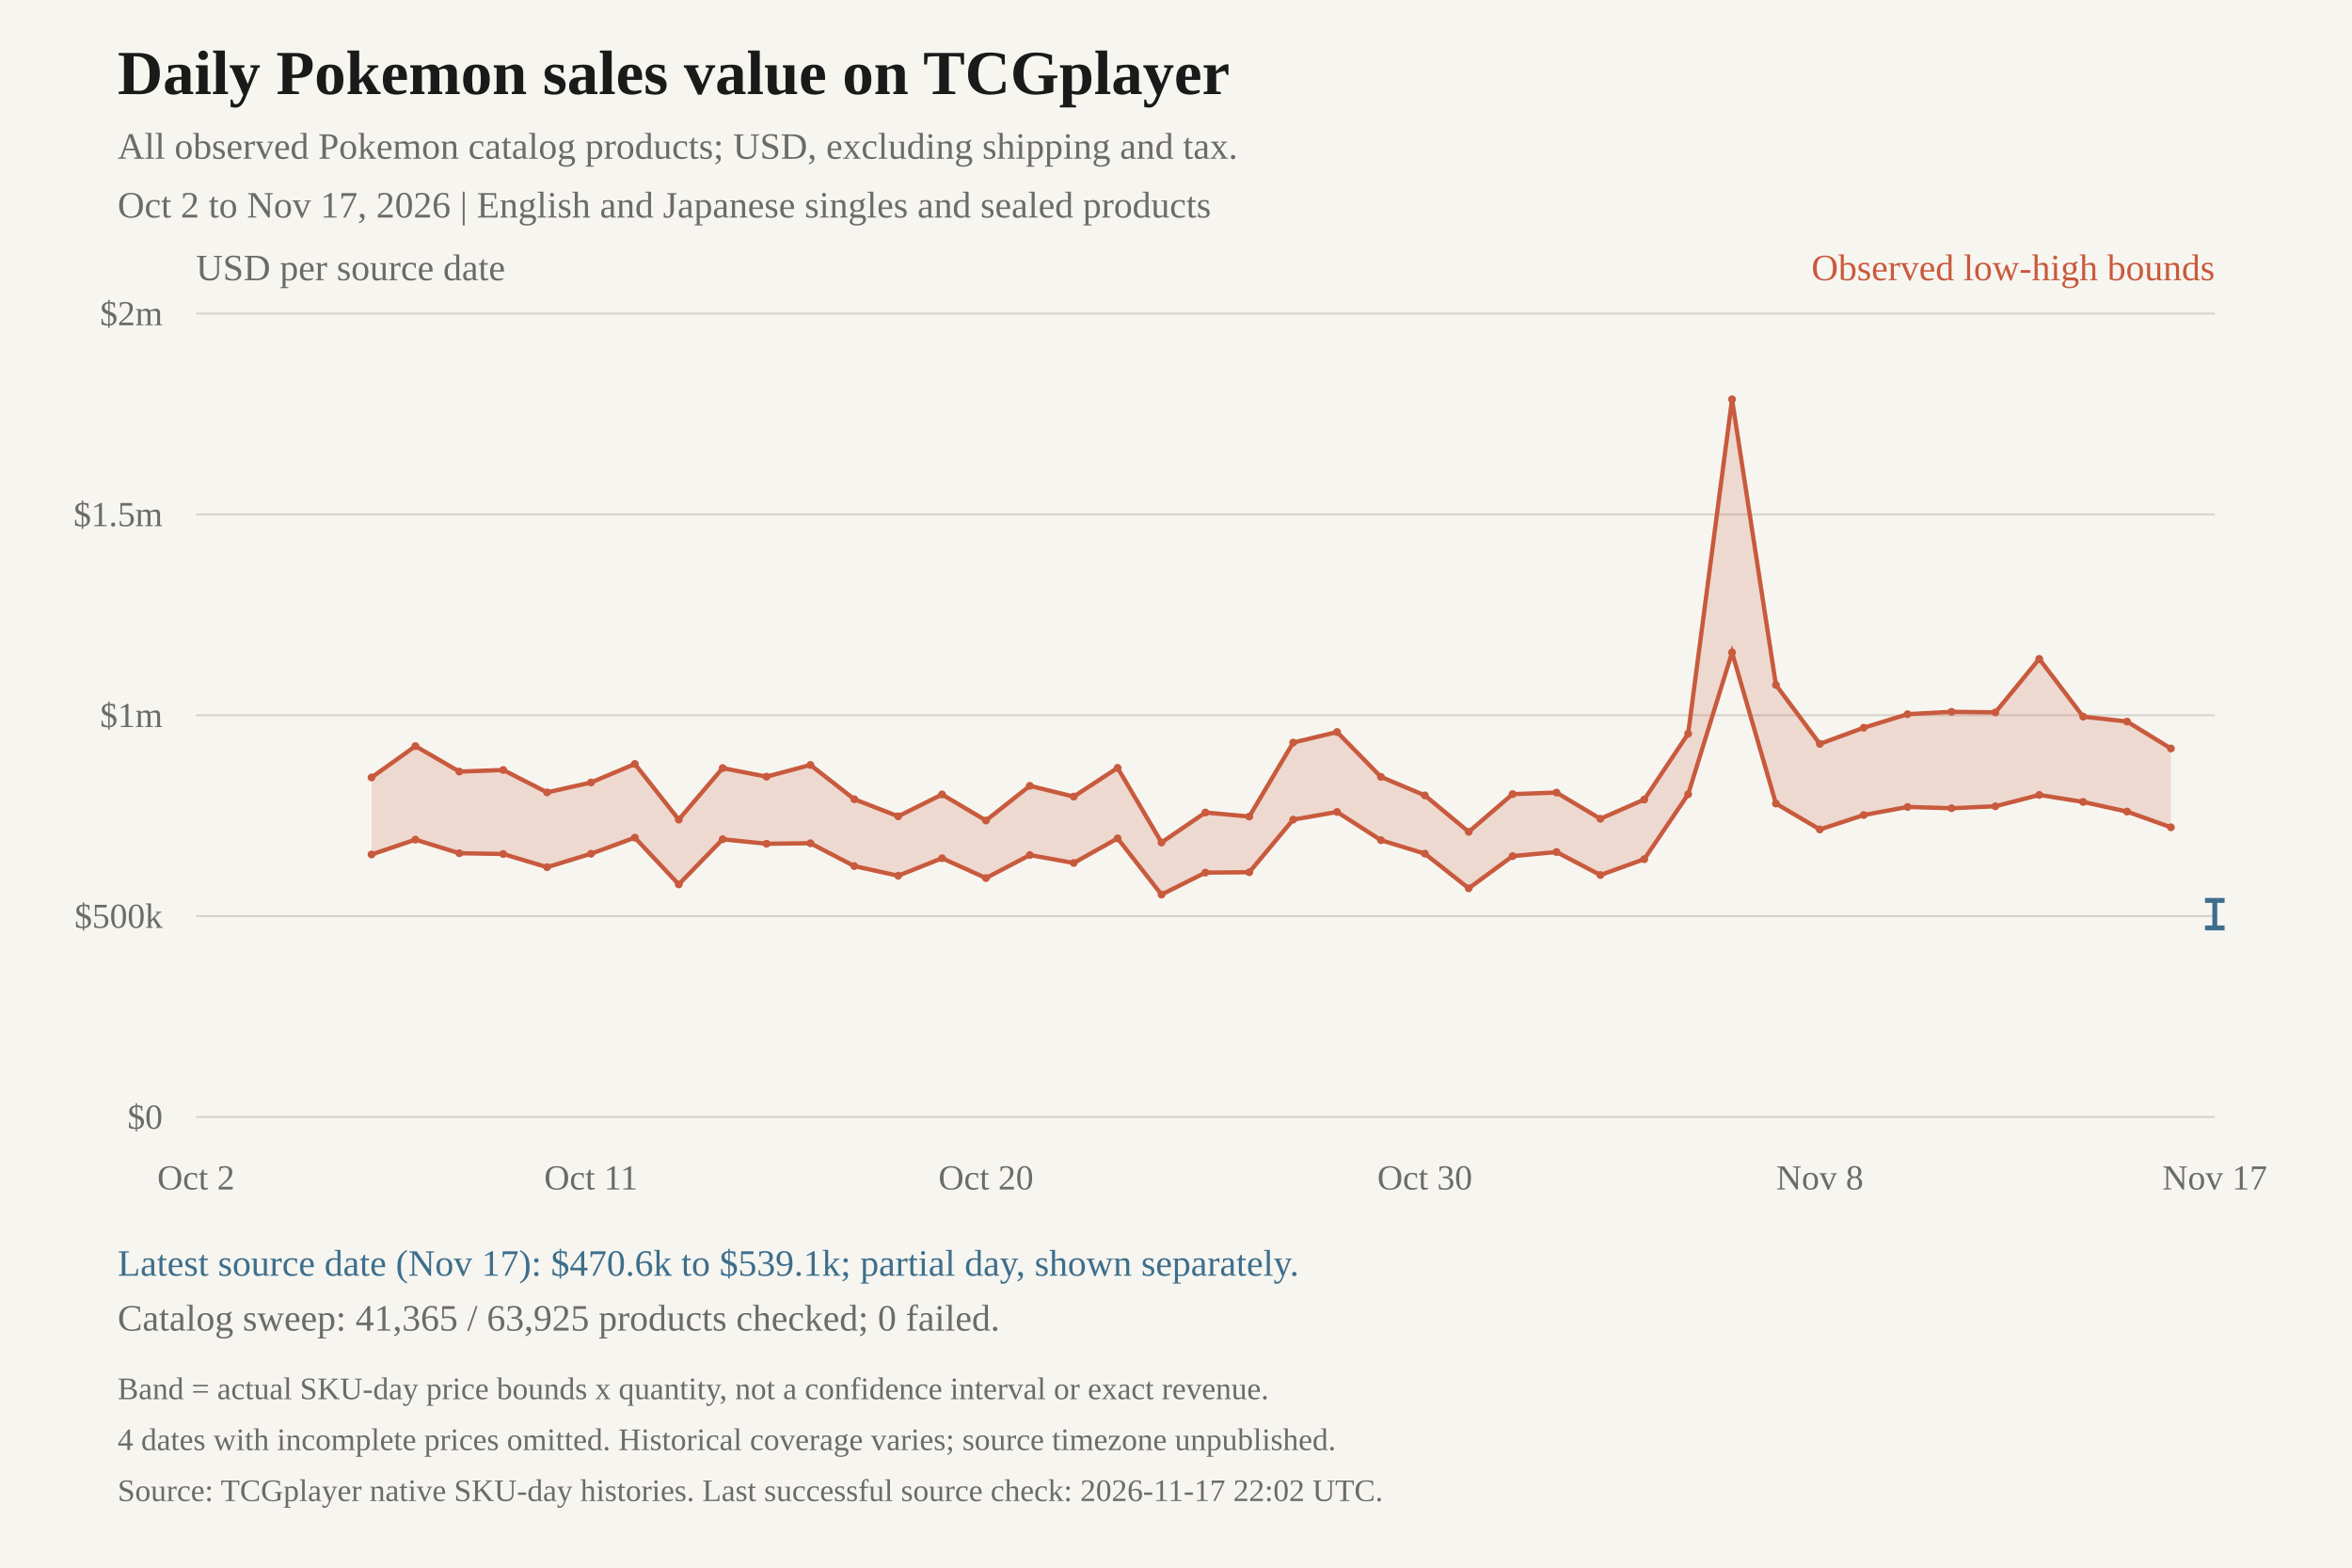
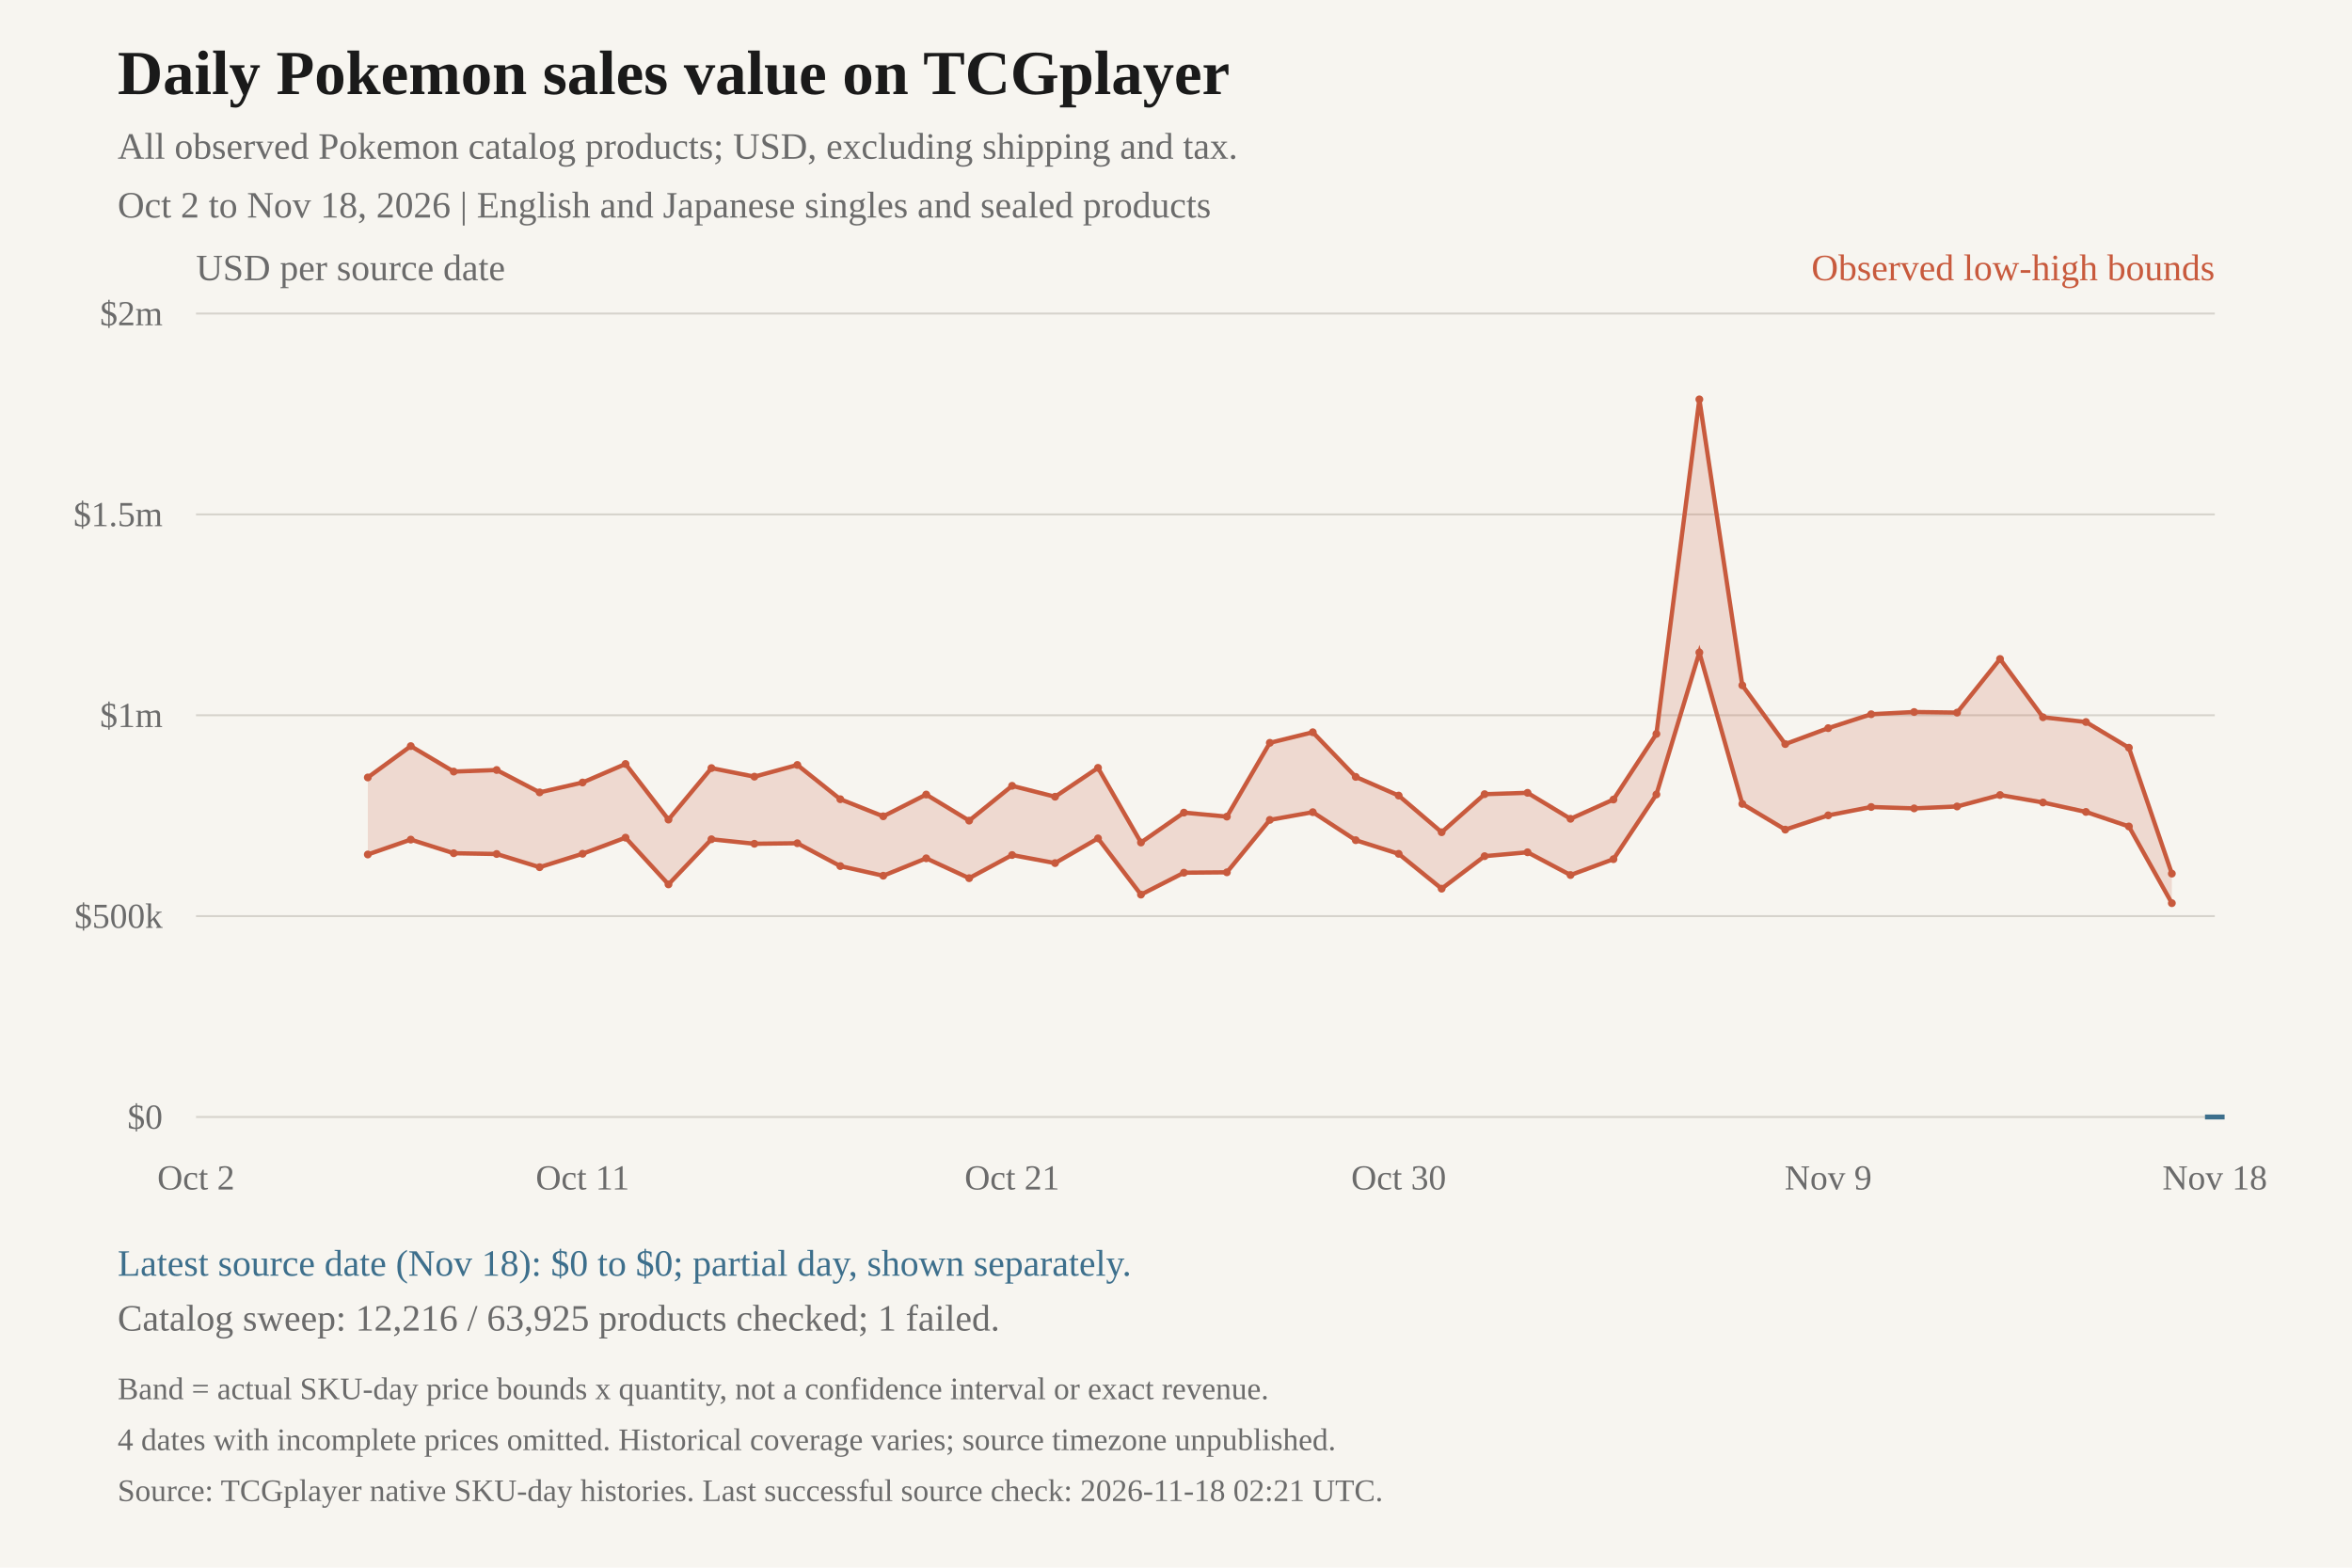
<svg xmlns="http://www.w3.org/2000/svg" width="1200" height="800" viewBox="0 0 1200 800" role="img" aria-labelledby="title description">
  <style>text{font-family:Georgia,"Liberation Serif","Times New Roman",serif;fill:#1A1A1A;font-size:19px}.title{font-size:32px;font-weight:600}.muted,.axis{fill:#6B6B6B}.axis{font-size:18px}.note{font-size:16px;fill:#6B6B6B}.grid{stroke:#D6D3CC;stroke-width:1}</style>
  <rect data-role="background" width="1200" height="800" fill="#F7F5F0" />
  <text x="60" y="48" class="title">Daily Pokemon sales value on TCGplayer</text>
  <text x="60" y="81" class="muted">All observed Pokemon catalog products; USD, excluding shipping and tax.</text>
-   <text x="60" y="111" class="muted">Oct 2 to Nov 17, 2026 | English and Japanese singles and sealed products</text>
+   <text x="60" y="111" class="muted">Oct 2 to Nov 18, 2026 | English and Japanese singles and sealed products</text>
  <text x="100" y="143" class="muted">USD per source date</text>
  <text x="1130" y="143" text-anchor="end" style="fill:#C85A3D">Observed low-high bounds</text>
  <path d="M100,570H1130" class="grid" />
  <text x="83" y="576" class="axis" text-anchor="end">$0</text>
  <path d="M100,467.5H1130" class="grid" />
  <text x="83" y="473.5" class="axis" text-anchor="end">$500k</text>
  <path d="M100,365H1130" class="grid" />
  <text x="83" y="371" class="axis" text-anchor="end">$1m</text>
  <path d="M100,262.5H1130" class="grid" />
  <text x="83" y="268.5" class="axis" text-anchor="end">$1.5m</text>
  <path d="M100,160H1130" class="grid" />
  <text x="83" y="166" class="axis" text-anchor="end">$2m</text>
-   <polygon data-series="historical" points="189.565,396.744 211.957,380.745 234.348,393.742 256.739,392.934 279.13,404.354 301.522,399.317 323.913,389.861 346.304,418.25 368.696,391.961 391.087,396.338 413.478,390.359 435.87,407.849 458.261,416.566 480.652,405.42 503.043,418.711 525.435,401.004 547.826,406.514 570.217,391.837 592.609,429.918 615,414.627 637.391,416.692 659.783,378.93 682.174,373.562 704.565,396.446 726.957,405.886 749.348,424.499 771.739,405.242 794.13,404.443 816.522,417.829 838.913,408 861.304,374.411 883.696,203.771 906.087,349.522 928.478,379.617 950.87,371.361 973.261,364.446 995.652,363.248 1018.043,363.538 1040.435,336.225 1062.826,365.7 1085.217,368.211 1107.609,381.961 1107.609,422.181 1085.217,414.155 1062.826,409.228 1040.435,405.66 1018.043,411.451 995.652,412.448 973.261,411.789 950.87,415.921 928.478,423.287 906.087,410.054 883.696,332.953 861.304,405.319 838.913,438.438 816.522,446.525 794.13,434.795 771.739,436.888 749.348,453.304 726.957,435.619 704.565,428.752 682.174,414.35 659.783,418.258 637.391,445.114 615,445.288 592.609,456.513 570.217,427.824 547.826,440.381 525.435,436.325 503.043,448.074 480.652,437.959 458.261,446.89 435.87,441.968 413.478,430.31 391.087,430.576 368.696,428.283 346.304,451.308 323.913,427.463 301.522,435.683 279.13,442.538 256.739,435.799 234.348,435.406 211.957,428.459 189.565,436.048" fill="#C85A3D" fill-opacity="0.18" />
-   <polyline data-series="historical" points="189.565,436.048 211.957,428.459 234.348,435.406 256.739,435.799 279.13,442.538 301.522,435.683 323.913,427.463 346.304,451.308 368.696,428.283 391.087,430.576 413.478,430.31 435.87,441.968 458.261,446.89 480.652,437.959 503.043,448.074 525.435,436.325 547.826,440.381 570.217,427.824 592.609,456.513 615,445.288 637.391,445.114 659.783,418.258 682.174,414.35 704.565,428.752 726.957,435.619 749.348,453.304 771.739,436.888 794.13,434.795 816.522,446.525 838.913,438.438 861.304,405.319 883.696,332.953 906.087,410.054 928.478,423.287 950.87,415.921 973.261,411.789 995.652,412.448 1018.043,411.451 1040.435,405.66 1062.826,409.228 1085.217,414.155 1107.609,422.181" fill="none" stroke="#C85A3D" stroke-width="2.2" />
-   <circle cx="189.565" cy="436.048" r="2" fill="#C85A3D" />
-   <circle cx="211.957" cy="428.459" r="2" fill="#C85A3D" />
-   <circle cx="234.348" cy="435.406" r="2" fill="#C85A3D" />
-   <circle cx="256.739" cy="435.799" r="2" fill="#C85A3D" />
-   <circle cx="279.13" cy="442.538" r="2" fill="#C85A3D" />
-   <circle cx="301.522" cy="435.683" r="2" fill="#C85A3D" />
-   <circle cx="323.913" cy="427.463" r="2" fill="#C85A3D" />
-   <circle cx="346.304" cy="451.308" r="2" fill="#C85A3D" />
-   <circle cx="368.696" cy="428.283" r="2" fill="#C85A3D" />
-   <circle cx="391.087" cy="430.576" r="2" fill="#C85A3D" />
-   <circle cx="413.478" cy="430.31" r="2" fill="#C85A3D" />
-   <circle cx="435.87" cy="441.968" r="2" fill="#C85A3D" />
-   <circle cx="458.261" cy="446.89" r="2" fill="#C85A3D" />
-   <circle cx="480.652" cy="437.959" r="2" fill="#C85A3D" />
-   <circle cx="503.043" cy="448.074" r="2" fill="#C85A3D" />
-   <circle cx="525.435" cy="436.325" r="2" fill="#C85A3D" />
-   <circle cx="547.826" cy="440.381" r="2" fill="#C85A3D" />
-   <circle cx="570.217" cy="427.824" r="2" fill="#C85A3D" />
-   <circle cx="592.609" cy="456.513" r="2" fill="#C85A3D" />
-   <circle cx="615" cy="445.288" r="2" fill="#C85A3D" />
-   <circle cx="637.391" cy="445.114" r="2" fill="#C85A3D" />
-   <circle cx="659.783" cy="418.258" r="2" fill="#C85A3D" />
-   <circle cx="682.174" cy="414.35" r="2" fill="#C85A3D" />
-   <circle cx="704.565" cy="428.752" r="2" fill="#C85A3D" />
-   <circle cx="726.957" cy="435.619" r="2" fill="#C85A3D" />
-   <circle cx="749.348" cy="453.304" r="2" fill="#C85A3D" />
-   <circle cx="771.739" cy="436.888" r="2" fill="#C85A3D" />
-   <circle cx="794.13" cy="434.795" r="2" fill="#C85A3D" />
-   <circle cx="816.522" cy="446.525" r="2" fill="#C85A3D" />
-   <circle cx="838.913" cy="438.438" r="2" fill="#C85A3D" />
-   <circle cx="861.304" cy="405.319" r="2" fill="#C85A3D" />
-   <circle cx="883.696" cy="332.953" r="2" fill="#C85A3D" />
-   <circle cx="906.087" cy="410.054" r="2" fill="#C85A3D" />
-   <circle cx="928.478" cy="423.287" r="2" fill="#C85A3D" />
-   <circle cx="950.87" cy="415.921" r="2" fill="#C85A3D" />
-   <circle cx="973.261" cy="411.789" r="2" fill="#C85A3D" />
-   <circle cx="995.652" cy="412.448" r="2" fill="#C85A3D" />
-   <circle cx="1018.043" cy="411.451" r="2" fill="#C85A3D" />
-   <circle cx="1040.435" cy="405.66" r="2" fill="#C85A3D" />
-   <circle cx="1062.826" cy="409.228" r="2" fill="#C85A3D" />
-   <circle cx="1085.217" cy="414.155" r="2" fill="#C85A3D" />
-   <circle cx="1107.609" cy="422.181" r="2" fill="#C85A3D" />
-   <polyline data-series="historical" points="189.565,396.744 211.957,380.745 234.348,393.742 256.739,392.934 279.13,404.354 301.522,399.317 323.913,389.861 346.304,418.25 368.696,391.961 391.087,396.338 413.478,390.359 435.87,407.849 458.261,416.566 480.652,405.42 503.043,418.711 525.435,401.004 547.826,406.514 570.217,391.837 592.609,429.918 615,414.627 637.391,416.692 659.783,378.93 682.174,373.562 704.565,396.446 726.957,405.886 749.348,424.499 771.739,405.242 794.13,404.443 816.522,417.829 838.913,408 861.304,374.411 883.696,203.771 906.087,349.522 928.478,379.617 950.87,371.361 973.261,364.446 995.652,363.248 1018.043,363.538 1040.435,336.225 1062.826,365.7 1085.217,368.211 1107.609,381.961" fill="none" stroke="#C85A3D" stroke-width="2.2" />
-   <circle cx="189.565" cy="396.744" r="2" fill="#C85A3D" />
-   <circle cx="211.957" cy="380.745" r="2" fill="#C85A3D" />
-   <circle cx="234.348" cy="393.742" r="2" fill="#C85A3D" />
-   <circle cx="256.739" cy="392.934" r="2" fill="#C85A3D" />
-   <circle cx="279.13" cy="404.354" r="2" fill="#C85A3D" />
-   <circle cx="301.522" cy="399.317" r="2" fill="#C85A3D" />
-   <circle cx="323.913" cy="389.861" r="2" fill="#C85A3D" />
-   <circle cx="346.304" cy="418.25" r="2" fill="#C85A3D" />
-   <circle cx="368.696" cy="391.961" r="2" fill="#C85A3D" />
-   <circle cx="391.087" cy="396.338" r="2" fill="#C85A3D" />
-   <circle cx="413.478" cy="390.359" r="2" fill="#C85A3D" />
-   <circle cx="435.87" cy="407.849" r="2" fill="#C85A3D" />
-   <circle cx="458.261" cy="416.566" r="2" fill="#C85A3D" />
-   <circle cx="480.652" cy="405.42" r="2" fill="#C85A3D" />
-   <circle cx="503.043" cy="418.711" r="2" fill="#C85A3D" />
-   <circle cx="525.435" cy="401.004" r="2" fill="#C85A3D" />
-   <circle cx="547.826" cy="406.514" r="2" fill="#C85A3D" />
-   <circle cx="570.217" cy="391.837" r="2" fill="#C85A3D" />
-   <circle cx="592.609" cy="429.918" r="2" fill="#C85A3D" />
-   <circle cx="615" cy="414.627" r="2" fill="#C85A3D" />
-   <circle cx="637.391" cy="416.692" r="2" fill="#C85A3D" />
-   <circle cx="659.783" cy="378.93" r="2" fill="#C85A3D" />
-   <circle cx="682.174" cy="373.562" r="2" fill="#C85A3D" />
-   <circle cx="704.565" cy="396.446" r="2" fill="#C85A3D" />
-   <circle cx="726.957" cy="405.886" r="2" fill="#C85A3D" />
-   <circle cx="749.348" cy="424.499" r="2" fill="#C85A3D" />
-   <circle cx="771.739" cy="405.242" r="2" fill="#C85A3D" />
-   <circle cx="794.13" cy="404.443" r="2" fill="#C85A3D" />
-   <circle cx="816.522" cy="417.829" r="2" fill="#C85A3D" />
-   <circle cx="838.913" cy="408" r="2" fill="#C85A3D" />
-   <circle cx="861.304" cy="374.411" r="2" fill="#C85A3D" />
-   <circle cx="883.696" cy="203.771" r="2" fill="#C85A3D" />
-   <circle cx="906.087" cy="349.522" r="2" fill="#C85A3D" />
-   <circle cx="928.478" cy="379.617" r="2" fill="#C85A3D" />
-   <circle cx="950.87" cy="371.361" r="2" fill="#C85A3D" />
-   <circle cx="973.261" cy="364.446" r="2" fill="#C85A3D" />
-   <circle cx="995.652" cy="363.248" r="2" fill="#C85A3D" />
-   <circle cx="1018.043" cy="363.538" r="2" fill="#C85A3D" />
-   <circle cx="1040.435" cy="336.225" r="2" fill="#C85A3D" />
-   <circle cx="1062.826" cy="365.7" r="2" fill="#C85A3D" />
-   <circle cx="1085.217" cy="368.211" r="2" fill="#C85A3D" />
-   <circle cx="1107.609" cy="381.961" r="2" fill="#C85A3D" />
-   <path data-series="partial-day" d="M1130,473.528V459.488M1125,473.528h10M1125,459.488h10" fill="none" stroke="#3D6F8C" stroke-width="2.5" />
+   <polygon data-series="historical" points="187.66,396.744 209.574,380.745 231.489,393.742 253.404,392.934 275.319,404.354 297.234,399.317 319.149,389.861 341.064,418.25 362.979,391.961 384.894,396.338 406.809,390.359 428.723,407.849 450.638,416.566 472.553,405.461 494.468,418.776 516.383,401.004 538.298,406.576 560.213,391.842 582.128,429.934 604.043,414.685 625.957,416.727 647.872,379.068 669.787,373.667 691.702,396.45 713.617,405.992 735.532,424.697 757.447,405.27 779.362,404.579 801.277,417.844 823.191,408.005 845.106,374.519 867.021,203.799 888.936,349.73 910.851,379.702 932.766,371.581 954.681,364.48 976.596,363.341 998.511,363.652 1020.426,336.283 1042.34,366.023 1064.255,368.444 1086.17,381.572 1108.085,445.82 1108.085,460.891 1086.17,421.75 1064.255,414.331 1042.34,409.52 1020.426,405.707 998.511,411.548 976.596,412.528 954.681,411.816 932.766,416.075 910.851,423.36 888.936,410.224 867.021,332.963 845.106,405.421 823.191,438.442 801.277,446.538 779.362,434.926 757.447,436.908 735.532,453.501 713.617,435.72 691.702,428.756 669.787,414.453 647.872,418.397 625.957,445.147 604.043,445.344 582.128,456.528 560.213,427.829 538.298,440.442 516.383,436.325 494.468,448.137 472.553,438 450.638,446.89 428.723,441.968 406.809,430.31 384.894,430.576 362.979,428.283 341.064,451.308 319.149,427.463 297.234,435.683 275.319,442.538 253.404,435.799 231.489,435.406 209.574,428.459 187.66,436.048" fill="#C85A3D" fill-opacity="0.18" />
+   <polyline data-series="historical" points="187.66,436.048 209.574,428.459 231.489,435.406 253.404,435.799 275.319,442.538 297.234,435.683 319.149,427.463 341.064,451.308 362.979,428.283 384.894,430.576 406.809,430.31 428.723,441.968 450.638,446.89 472.553,438 494.468,448.137 516.383,436.325 538.298,440.442 560.213,427.829 582.128,456.528 604.043,445.344 625.957,445.147 647.872,418.397 669.787,414.453 691.702,428.756 713.617,435.72 735.532,453.501 757.447,436.908 779.362,434.926 801.277,446.538 823.191,438.442 845.106,405.421 867.021,332.963 888.936,410.224 910.851,423.36 932.766,416.075 954.681,411.816 976.596,412.528 998.511,411.548 1020.426,405.707 1042.34,409.52 1064.255,414.331 1086.17,421.75 1108.085,460.891" fill="none" stroke="#C85A3D" stroke-width="2.2" />
+   <circle cx="187.66" cy="436.048" r="2" fill="#C85A3D" />
+   <circle cx="209.574" cy="428.459" r="2" fill="#C85A3D" />
+   <circle cx="231.489" cy="435.406" r="2" fill="#C85A3D" />
+   <circle cx="253.404" cy="435.799" r="2" fill="#C85A3D" />
+   <circle cx="275.319" cy="442.538" r="2" fill="#C85A3D" />
+   <circle cx="297.234" cy="435.683" r="2" fill="#C85A3D" />
+   <circle cx="319.149" cy="427.463" r="2" fill="#C85A3D" />
+   <circle cx="341.064" cy="451.308" r="2" fill="#C85A3D" />
+   <circle cx="362.979" cy="428.283" r="2" fill="#C85A3D" />
+   <circle cx="384.894" cy="430.576" r="2" fill="#C85A3D" />
+   <circle cx="406.809" cy="430.31" r="2" fill="#C85A3D" />
+   <circle cx="428.723" cy="441.968" r="2" fill="#C85A3D" />
+   <circle cx="450.638" cy="446.89" r="2" fill="#C85A3D" />
+   <circle cx="472.553" cy="438" r="2" fill="#C85A3D" />
+   <circle cx="494.468" cy="448.137" r="2" fill="#C85A3D" />
+   <circle cx="516.383" cy="436.325" r="2" fill="#C85A3D" />
+   <circle cx="538.298" cy="440.442" r="2" fill="#C85A3D" />
+   <circle cx="560.213" cy="427.829" r="2" fill="#C85A3D" />
+   <circle cx="582.128" cy="456.528" r="2" fill="#C85A3D" />
+   <circle cx="604.043" cy="445.344" r="2" fill="#C85A3D" />
+   <circle cx="625.957" cy="445.147" r="2" fill="#C85A3D" />
+   <circle cx="647.872" cy="418.397" r="2" fill="#C85A3D" />
+   <circle cx="669.787" cy="414.453" r="2" fill="#C85A3D" />
+   <circle cx="691.702" cy="428.756" r="2" fill="#C85A3D" />
+   <circle cx="713.617" cy="435.72" r="2" fill="#C85A3D" />
+   <circle cx="735.532" cy="453.501" r="2" fill="#C85A3D" />
+   <circle cx="757.447" cy="436.908" r="2" fill="#C85A3D" />
+   <circle cx="779.362" cy="434.926" r="2" fill="#C85A3D" />
+   <circle cx="801.277" cy="446.538" r="2" fill="#C85A3D" />
+   <circle cx="823.191" cy="438.442" r="2" fill="#C85A3D" />
+   <circle cx="845.106" cy="405.421" r="2" fill="#C85A3D" />
+   <circle cx="867.021" cy="332.963" r="2" fill="#C85A3D" />
+   <circle cx="888.936" cy="410.224" r="2" fill="#C85A3D" />
+   <circle cx="910.851" cy="423.36" r="2" fill="#C85A3D" />
+   <circle cx="932.766" cy="416.075" r="2" fill="#C85A3D" />
+   <circle cx="954.681" cy="411.816" r="2" fill="#C85A3D" />
+   <circle cx="976.596" cy="412.528" r="2" fill="#C85A3D" />
+   <circle cx="998.511" cy="411.548" r="2" fill="#C85A3D" />
+   <circle cx="1020.426" cy="405.707" r="2" fill="#C85A3D" />
+   <circle cx="1042.34" cy="409.52" r="2" fill="#C85A3D" />
+   <circle cx="1064.255" cy="414.331" r="2" fill="#C85A3D" />
+   <circle cx="1086.17" cy="421.75" r="2" fill="#C85A3D" />
+   <circle cx="1108.085" cy="460.891" r="2" fill="#C85A3D" />
+   <polyline data-series="historical" points="187.66,396.744 209.574,380.745 231.489,393.742 253.404,392.934 275.319,404.354 297.234,399.317 319.149,389.861 341.064,418.25 362.979,391.961 384.894,396.338 406.809,390.359 428.723,407.849 450.638,416.566 472.553,405.461 494.468,418.776 516.383,401.004 538.298,406.576 560.213,391.842 582.128,429.934 604.043,414.685 625.957,416.727 647.872,379.068 669.787,373.667 691.702,396.45 713.617,405.992 735.532,424.697 757.447,405.27 779.362,404.579 801.277,417.844 823.191,408.005 845.106,374.519 867.021,203.799 888.936,349.73 910.851,379.702 932.766,371.581 954.681,364.48 976.596,363.341 998.511,363.652 1020.426,336.283 1042.34,366.023 1064.255,368.444 1086.17,381.572 1108.085,445.82" fill="none" stroke="#C85A3D" stroke-width="2.2" />
+   <circle cx="187.66" cy="396.744" r="2" fill="#C85A3D" />
+   <circle cx="209.574" cy="380.745" r="2" fill="#C85A3D" />
+   <circle cx="231.489" cy="393.742" r="2" fill="#C85A3D" />
+   <circle cx="253.404" cy="392.934" r="2" fill="#C85A3D" />
+   <circle cx="275.319" cy="404.354" r="2" fill="#C85A3D" />
+   <circle cx="297.234" cy="399.317" r="2" fill="#C85A3D" />
+   <circle cx="319.149" cy="389.861" r="2" fill="#C85A3D" />
+   <circle cx="341.064" cy="418.25" r="2" fill="#C85A3D" />
+   <circle cx="362.979" cy="391.961" r="2" fill="#C85A3D" />
+   <circle cx="384.894" cy="396.338" r="2" fill="#C85A3D" />
+   <circle cx="406.809" cy="390.359" r="2" fill="#C85A3D" />
+   <circle cx="428.723" cy="407.849" r="2" fill="#C85A3D" />
+   <circle cx="450.638" cy="416.566" r="2" fill="#C85A3D" />
+   <circle cx="472.553" cy="405.461" r="2" fill="#C85A3D" />
+   <circle cx="494.468" cy="418.776" r="2" fill="#C85A3D" />
+   <circle cx="516.383" cy="401.004" r="2" fill="#C85A3D" />
+   <circle cx="538.298" cy="406.576" r="2" fill="#C85A3D" />
+   <circle cx="560.213" cy="391.842" r="2" fill="#C85A3D" />
+   <circle cx="582.128" cy="429.934" r="2" fill="#C85A3D" />
+   <circle cx="604.043" cy="414.685" r="2" fill="#C85A3D" />
+   <circle cx="625.957" cy="416.727" r="2" fill="#C85A3D" />
+   <circle cx="647.872" cy="379.068" r="2" fill="#C85A3D" />
+   <circle cx="669.787" cy="373.667" r="2" fill="#C85A3D" />
+   <circle cx="691.702" cy="396.45" r="2" fill="#C85A3D" />
+   <circle cx="713.617" cy="405.992" r="2" fill="#C85A3D" />
+   <circle cx="735.532" cy="424.697" r="2" fill="#C85A3D" />
+   <circle cx="757.447" cy="405.27" r="2" fill="#C85A3D" />
+   <circle cx="779.362" cy="404.579" r="2" fill="#C85A3D" />
+   <circle cx="801.277" cy="417.844" r="2" fill="#C85A3D" />
+   <circle cx="823.191" cy="408.005" r="2" fill="#C85A3D" />
+   <circle cx="845.106" cy="374.519" r="2" fill="#C85A3D" />
+   <circle cx="867.021" cy="203.799" r="2" fill="#C85A3D" />
+   <circle cx="888.936" cy="349.73" r="2" fill="#C85A3D" />
+   <circle cx="910.851" cy="379.702" r="2" fill="#C85A3D" />
+   <circle cx="932.766" cy="371.581" r="2" fill="#C85A3D" />
+   <circle cx="954.681" cy="364.48" r="2" fill="#C85A3D" />
+   <circle cx="976.596" cy="363.341" r="2" fill="#C85A3D" />
+   <circle cx="998.511" cy="363.652" r="2" fill="#C85A3D" />
+   <circle cx="1020.426" cy="336.283" r="2" fill="#C85A3D" />
+   <circle cx="1042.34" cy="366.023" r="2" fill="#C85A3D" />
+   <circle cx="1064.255" cy="368.444" r="2" fill="#C85A3D" />
+   <circle cx="1086.17" cy="381.572" r="2" fill="#C85A3D" />
+   <circle cx="1108.085" cy="445.82" r="2" fill="#C85A3D" />
+   <path data-series="partial-day" d="M1130,570V570M1125,570h10M1125,570h10" fill="none" stroke="#3D6F8C" stroke-width="2.5" />
  <text x="100" y="607" class="axis" text-anchor="middle">Oct 2</text>
-   <text x="301.522" y="607" class="axis" text-anchor="middle">Oct 11</text>
-   <text x="503.043" y="607" class="axis" text-anchor="middle">Oct 20</text>
-   <text x="726.957" y="607" class="axis" text-anchor="middle">Oct 30</text>
-   <text x="928.478" y="607" class="axis" text-anchor="middle">Nov 8</text>
-   <text x="1130" y="607" class="axis" text-anchor="middle">Nov 17</text>
-   <text x="60" y="651" style="fill:#3D6F8C">Latest source date (Nov 17): $470.6k to $539.1k; partial day, shown separately.</text>
-   <text x="60" y="679" class="muted">Catalog sweep: 41,365 / 63,925 products checked; 0 failed.</text>
+   <text x="297.234" y="607" class="axis" text-anchor="middle">Oct 11</text>
+   <text x="516.383" y="607" class="axis" text-anchor="middle">Oct 21</text>
+   <text x="713.617" y="607" class="axis" text-anchor="middle">Oct 30</text>
+   <text x="932.766" y="607" class="axis" text-anchor="middle">Nov 9</text>
+   <text x="1130" y="607" class="axis" text-anchor="middle">Nov 18</text>
+   <text x="60" y="651" style="fill:#3D6F8C">Latest source date (Nov 18): $0 to $0; partial day, shown separately.</text>
+   <text x="60" y="679" class="muted">Catalog sweep: 12,216 / 63,925 products checked; 1 failed.</text>
  <text x="60" y="714" class="note">Band = actual SKU-day price bounds x quantity, not a confidence interval or exact revenue.</text>
  <text x="60" y="740" class="note">4 dates with incomplete prices omitted. Historical coverage varies; source timezone unpublished.</text>
-   <text x="60" y="766" class="note">Source: TCGplayer native SKU-day histories. Last successful source check: 2026-11-17 22:02 UTC.</text>
+   <text x="60" y="766" class="note">Source: TCGplayer native SKU-day histories. Last successful source check: 2026-11-18 02:21 UTC.</text>
</svg>
